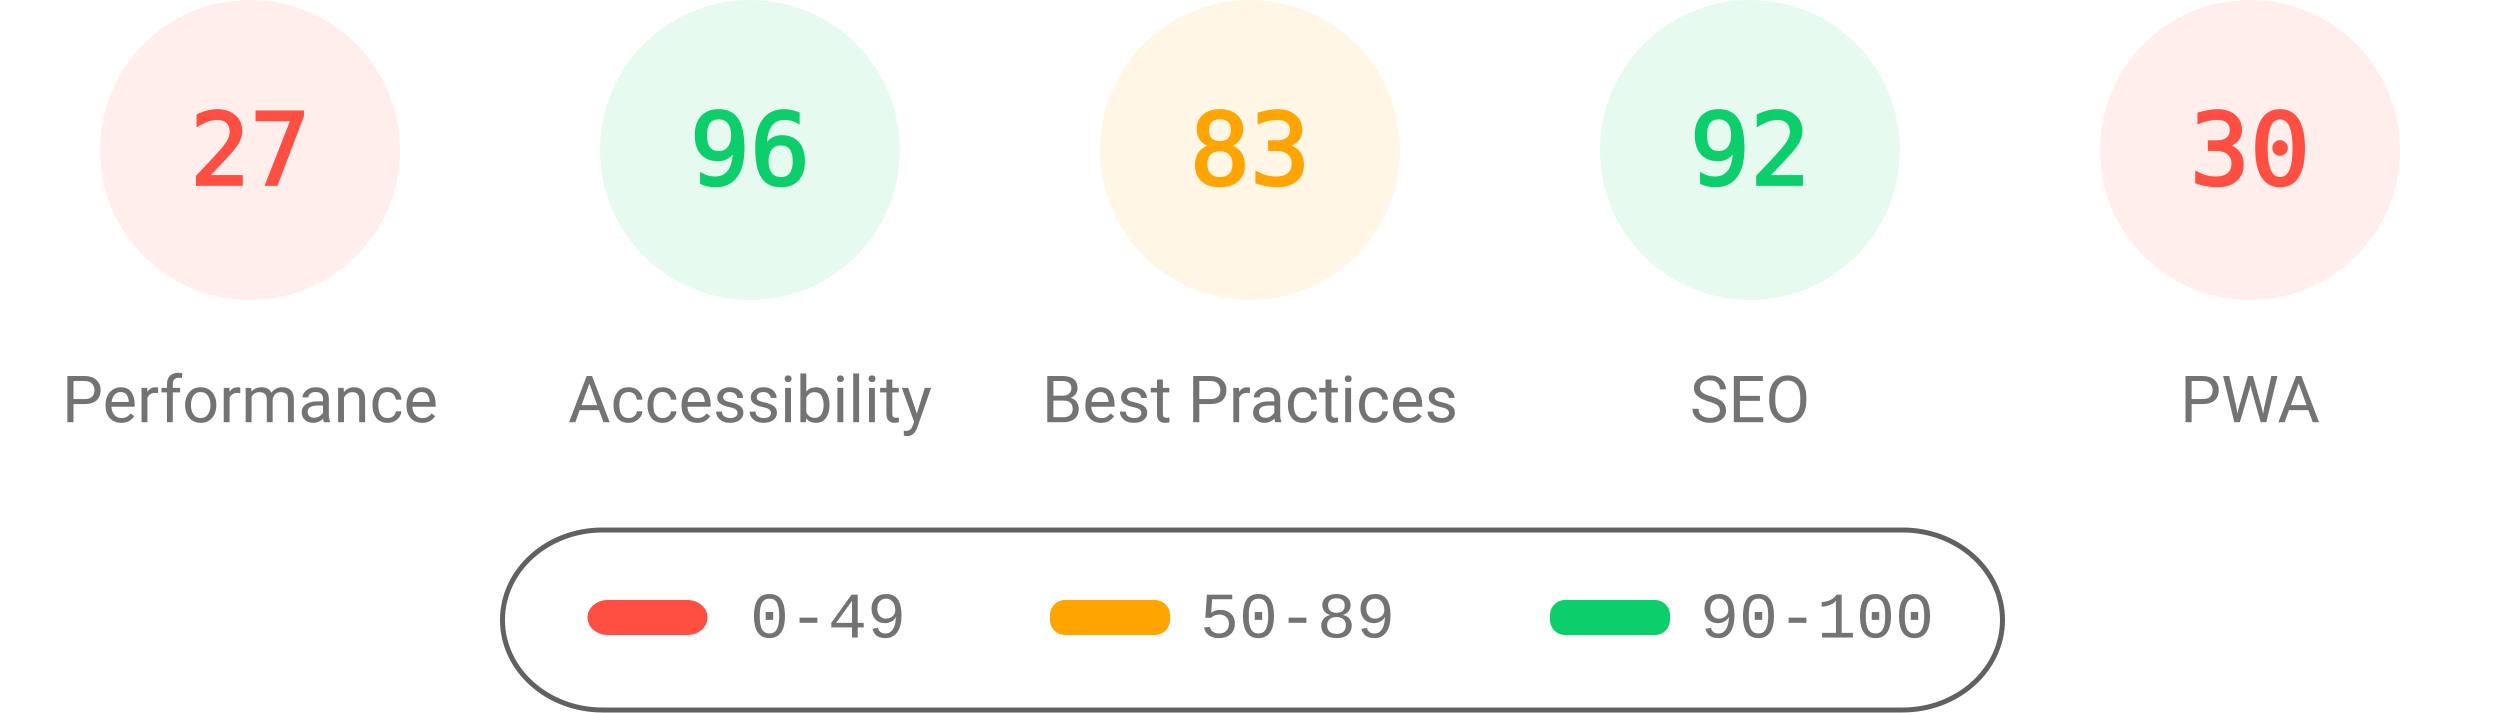
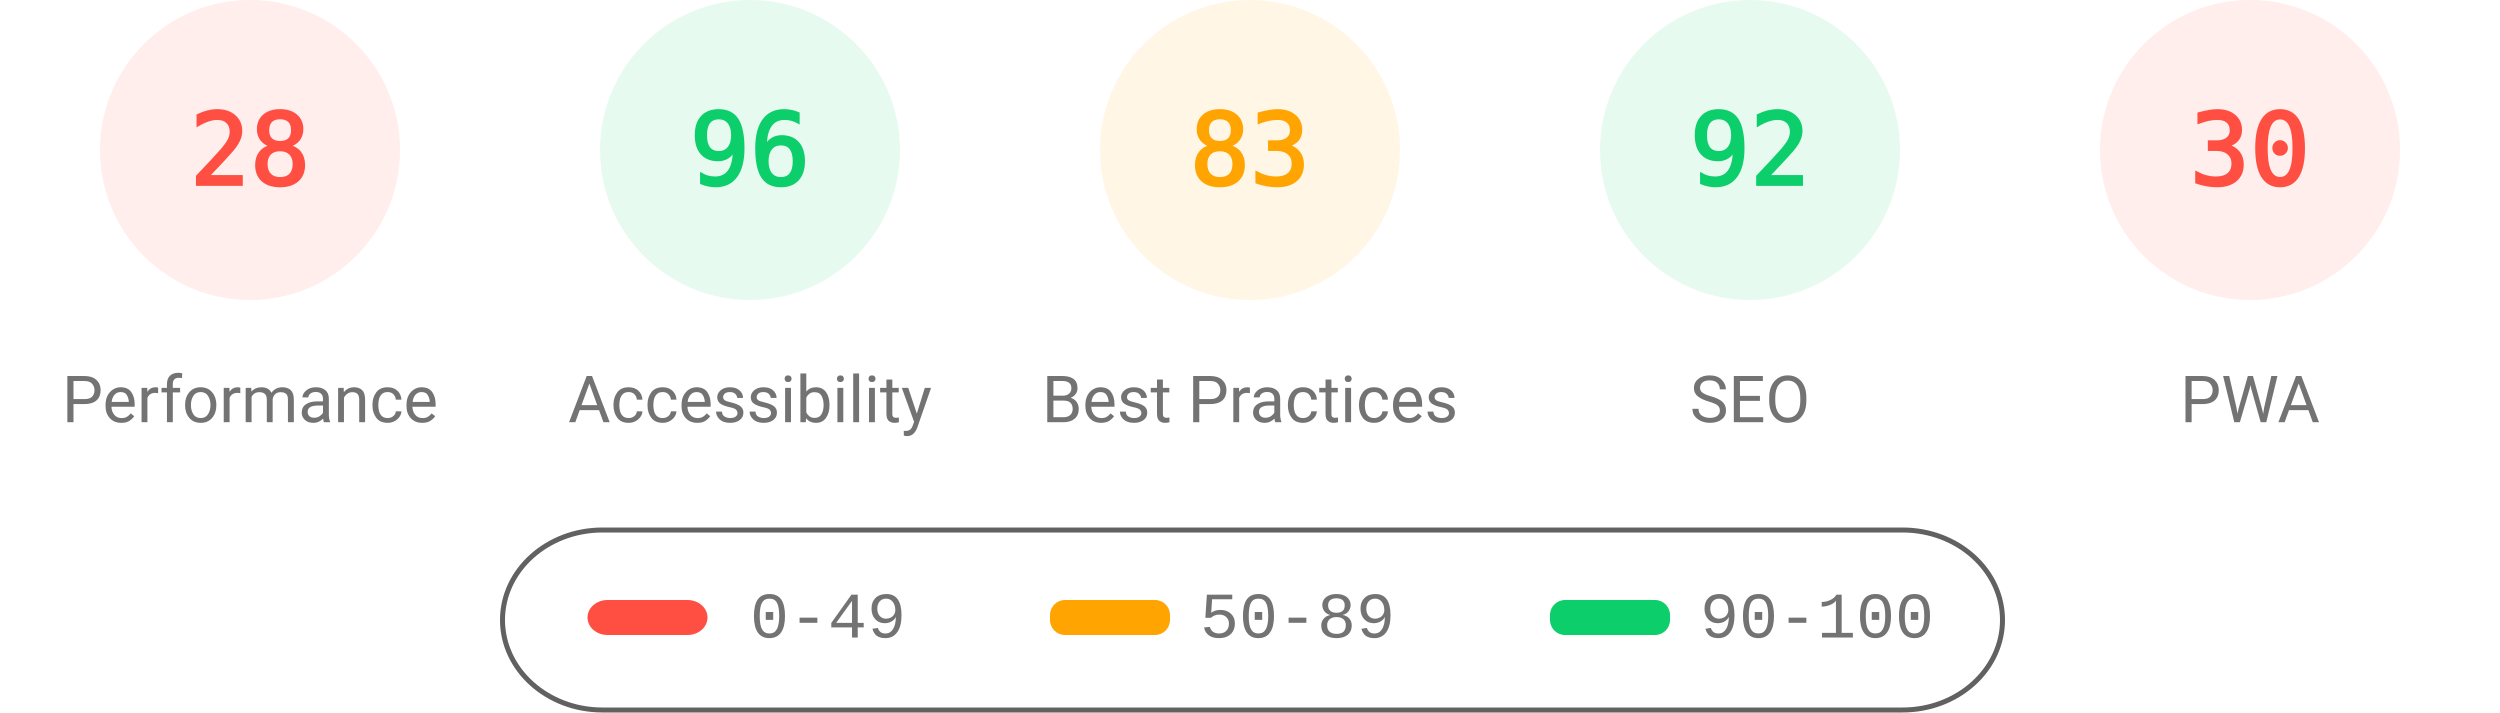
<svg xmlns="http://www.w3.org/2000/svg" fill="none" width="1000" height="285">
  <style>.gauge-base{opacity:.1}.gauge-arc{fill:none;animation-delay:250ms;stroke-linecap:round;transform:rotate(-90deg);transform-origin:100px 60px;animation:load-gauge 1s ease forwards}.guage-text{font-size:40px;font-family:monospace;text-align:center}.guage-red{color:#ff4e42;fill:#ff4e42;stroke:#ff4e42}.guage-orange{color:#ffa400;fill:#ffa400;stroke:#ffa400}.guage-green{color:#0cce6b;fill:#0cce6b;stroke:#0cce6b}.guage-undefined{color:#5c5c5c;fill:#5c5c5c;stroke:#5c5c5c}.guage-title{color:#737373;fill:#737373;stroke:none;font-size:26px;line-height:26px;font-family:Roboto,Halvetica,Arial,sans-serif}@keyframes load-gauge{from{stroke-dasharray:0 352.858}}</style>
  <svg class="guage-div guage-perf guage-red" viewBox="0 0 200 200" width="200" height="200">
    <circle class="gauge-base" r="56" cx="100" cy="60" stroke-width="8" />
-     <circle class="gauge-arc guage-arc-1" r="56" cx="100" cy="60" stroke-width="8" style="stroke-dasharray:95.002,351.858" />
-     <text class="guage-text" x="100" y="60" alignment-baseline="central" dominant-baseline="central" text-anchor="middle">27</text>
+     <circle class="gauge-arc guage-arc-1" r="56" cx="100" cy="60" stroke-width="8" style="stroke-dasharray:98.52,351.858" />
+     <text class="guage-text" x="100" y="60" alignment-baseline="central" dominant-baseline="central" text-anchor="middle">28</text>
    <text class="guage-title" x="100" y="160" alignment-baseline="central" dominant-baseline="central" text-anchor="middle">Performance</text>
  </svg>
  <svg class="guage-div guage-acc guage-green" viewBox="0 0 200 200" width="200" height="200" x="200">
    <circle class="gauge-base" r="56" cx="100" cy="60" stroke-width="8" />
    <circle class="gauge-arc guage-arc-2" r="56" cx="100" cy="60" stroke-width="8" style="stroke-dasharray:337.784,351.858" />
    <text class="guage-text" x="100" y="60" alignment-baseline="central" dominant-baseline="central" text-anchor="middle">96</text>
    <text class="guage-title" x="100" y="160" alignment-baseline="central" dominant-baseline="central" text-anchor="middle">Accessibility</text>
  </svg>
  <svg class="guage-div guage-best guage-orange" viewBox="0 0 200 200" width="200" height="200" x="400">
    <circle class="gauge-base" r="56" cx="100" cy="60" stroke-width="8" />
    <circle class="gauge-arc guage-arc-3" r="56" cx="100" cy="60" stroke-width="8" style="stroke-dasharray:292.042,351.858" />
    <text class="guage-text" x="100" y="60" alignment-baseline="central" dominant-baseline="central" text-anchor="middle">83</text>
    <text class="guage-title" x="100" y="160" alignment-baseline="central" dominant-baseline="central" text-anchor="middle">Best Practices</text>
  </svg>
  <svg class="guage-div guage-seo guage-green" viewBox="0 0 200 200" width="200" height="200" x="600">
    <circle class="gauge-base" r="56" cx="100" cy="60" stroke-width="8" />
    <circle class="gauge-arc guage-arc-4" r="56" cx="100" cy="60" stroke-width="8" style="stroke-dasharray:323.709,351.858" />
    <text class="guage-text" x="100" y="60" alignment-baseline="central" dominant-baseline="central" text-anchor="middle">92</text>
    <text class="guage-title" x="100" y="160" alignment-baseline="central" dominant-baseline="central" text-anchor="middle">SEO</text>
  </svg>
  <svg class="guage-div guage-pwa guage-red" viewBox="0 0 200 200" width="200" height="200" x="800">
    <circle class="gauge-base" r="56" cx="100" cy="60" stroke-width="8" />
    <circle class="gauge-arc guage-arc-4" r="56" cx="100" cy="60" stroke-width="8" style="stroke-dasharray:105.557,351.858" />
    <text class="guage-text" x="100" y="60" alignment-baseline="central" dominant-baseline="central" text-anchor="middle">30</text>
    <text class="guage-title" x="100" y="160" alignment-baseline="central" dominant-baseline="central" text-anchor="middle">PWA</text>
  </svg>
  <svg width="604" height="76" x="200" y="210">
    <path fill="none" id="canvas_background" d="M-1-1h604v80H-1z" />
    <rect fill-opacity="0" stroke="#616161" stroke-width="2" rx="40" id="svg_2" height="72" width="600" y="2" x="1" fill="#000" />
    <rect stroke="#000" rx="8" id="svg_3" height="14" width="48" y="30" x="35" stroke-opacity="null" stroke-width="0" fill="#ff4e42" />
    <rect stroke="#000" rx="6" id="svg_4" height="14" width="48" y="30" x="220" stroke-opacity="null" stroke-width="0" fill="#ffa400" />
    <rect stroke="#000" rx="6" id="svg_5" height="14" width="48" y="30" x="420" stroke-opacity="null" stroke-width="0" fill="#0cce6b" />
    <text xml:space="preserve" text-anchor="start" font-family="'Courier New', Courier, monospace" font-size="26" id="svg_6" y="45" x="100" stroke-opacity="null" stroke-width="0" stroke="#000" fill="#737373">0-49</text>
    <text xml:space="preserve" text-anchor="start" font-family="'Courier New', Courier, monospace" font-size="26" id="svg_7" y="45" x="280" stroke-opacity="null" stroke-width="0" stroke="#000" fill="#737373">50-89</text>
    <text xml:space="preserve" text-anchor="start" font-family="'Courier New', Courier, monospace" font-size="26" id="svg_8" y="45" x="480" stroke-opacity="null" stroke-width="0" stroke="#000" fill="#737373">90-100</text>
  </svg>
</svg>
